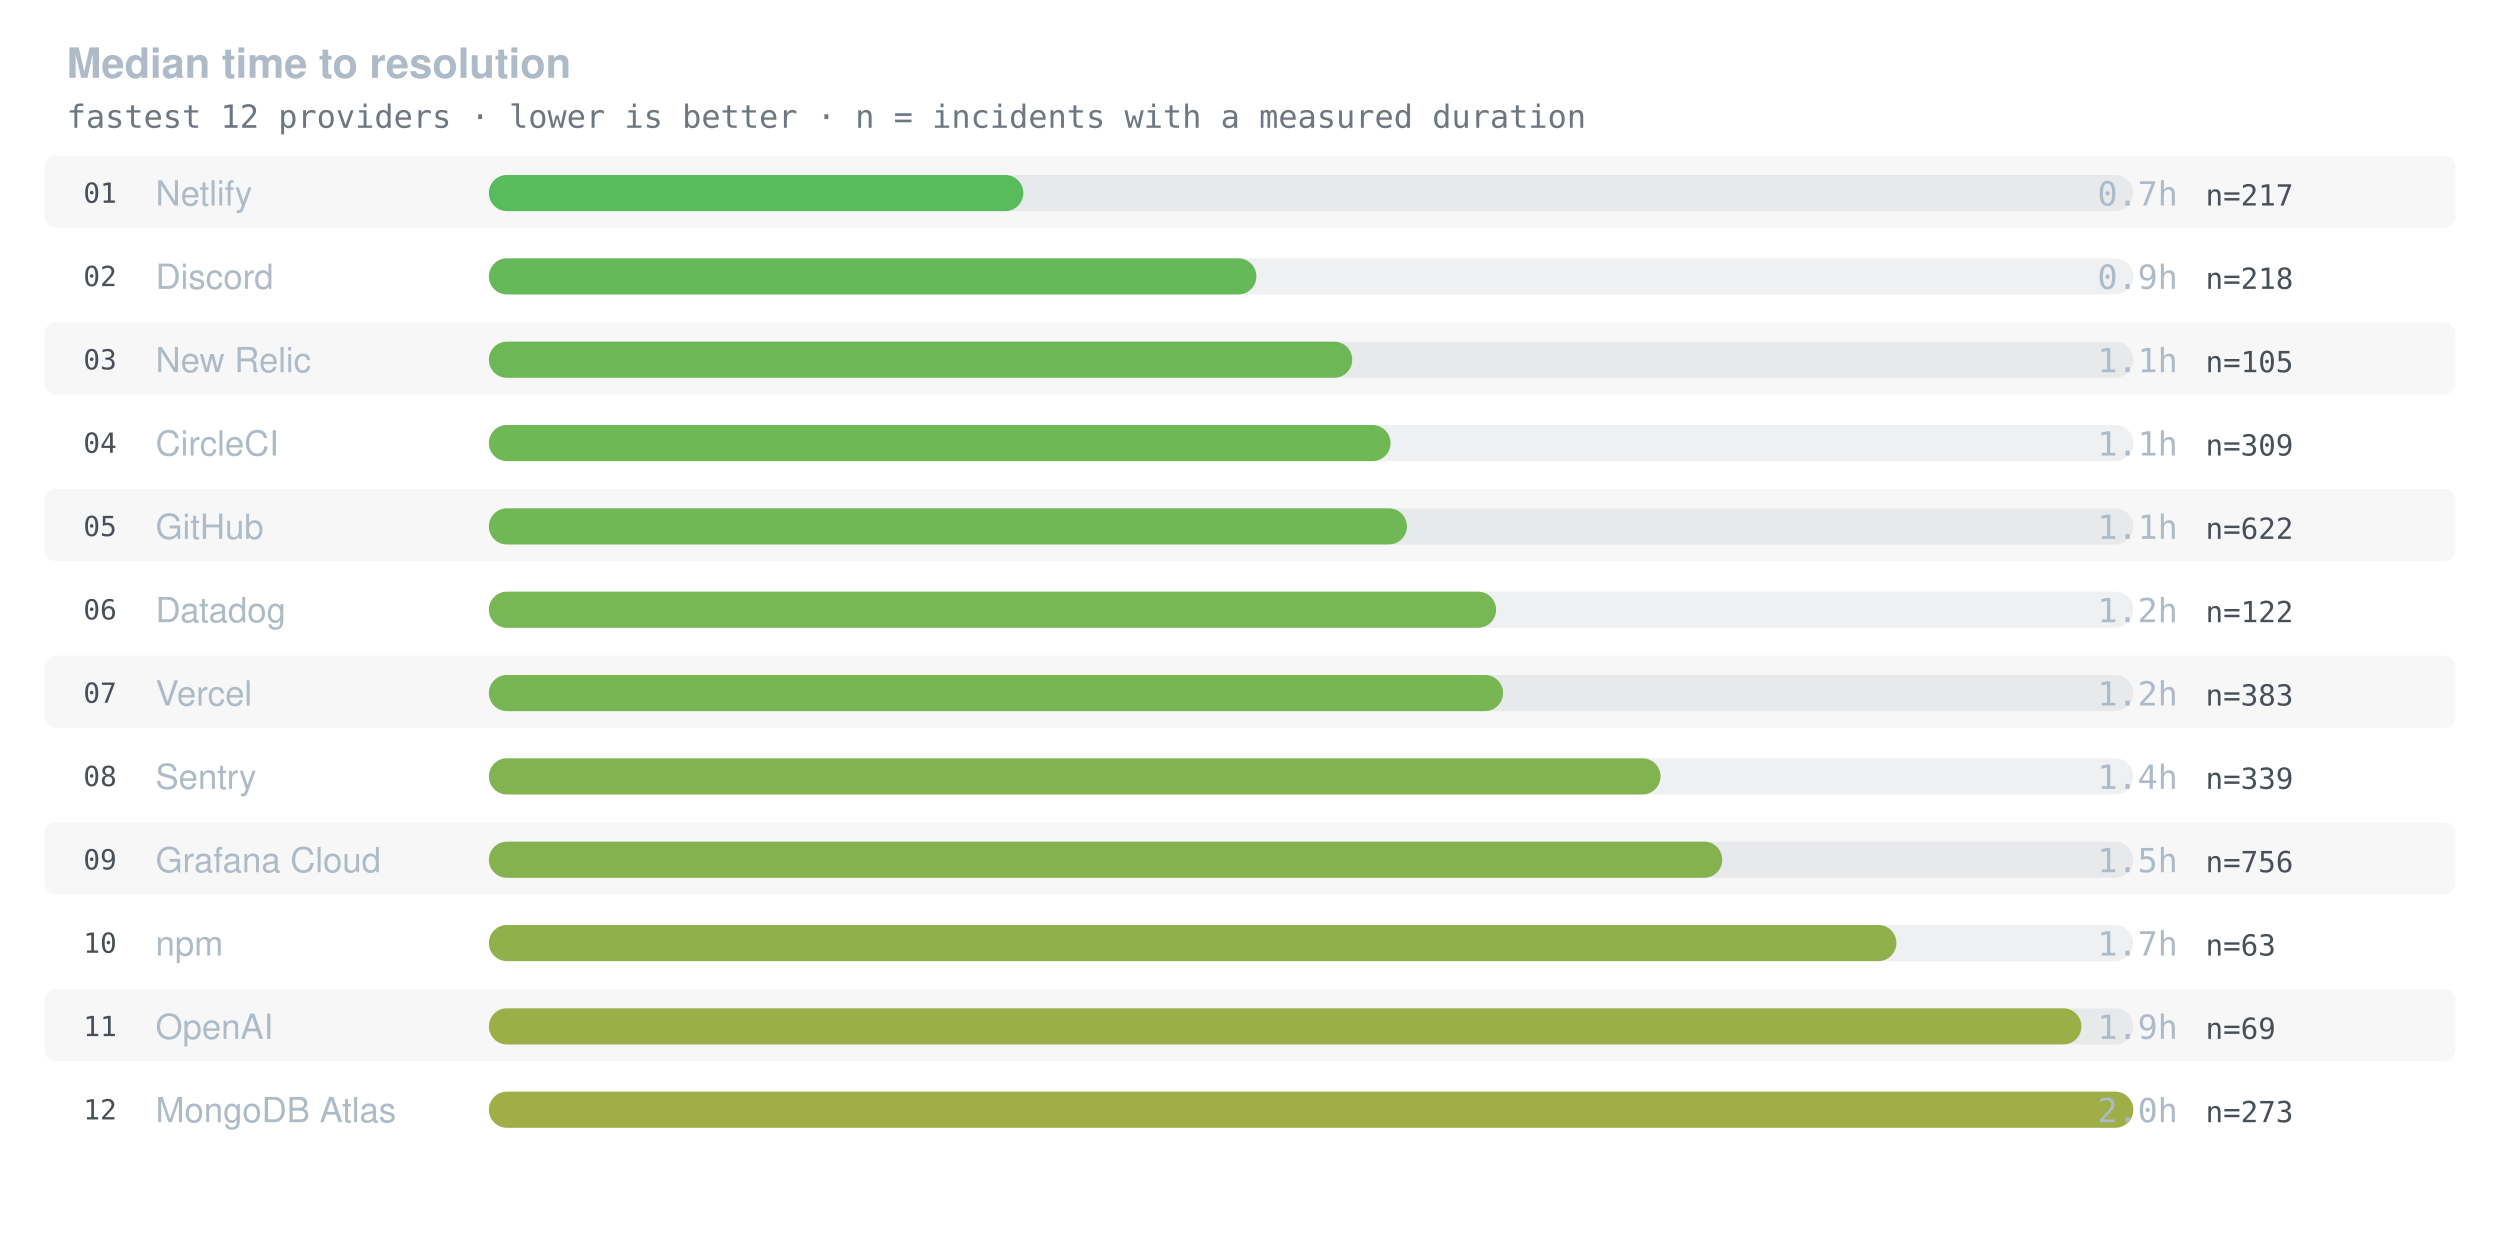
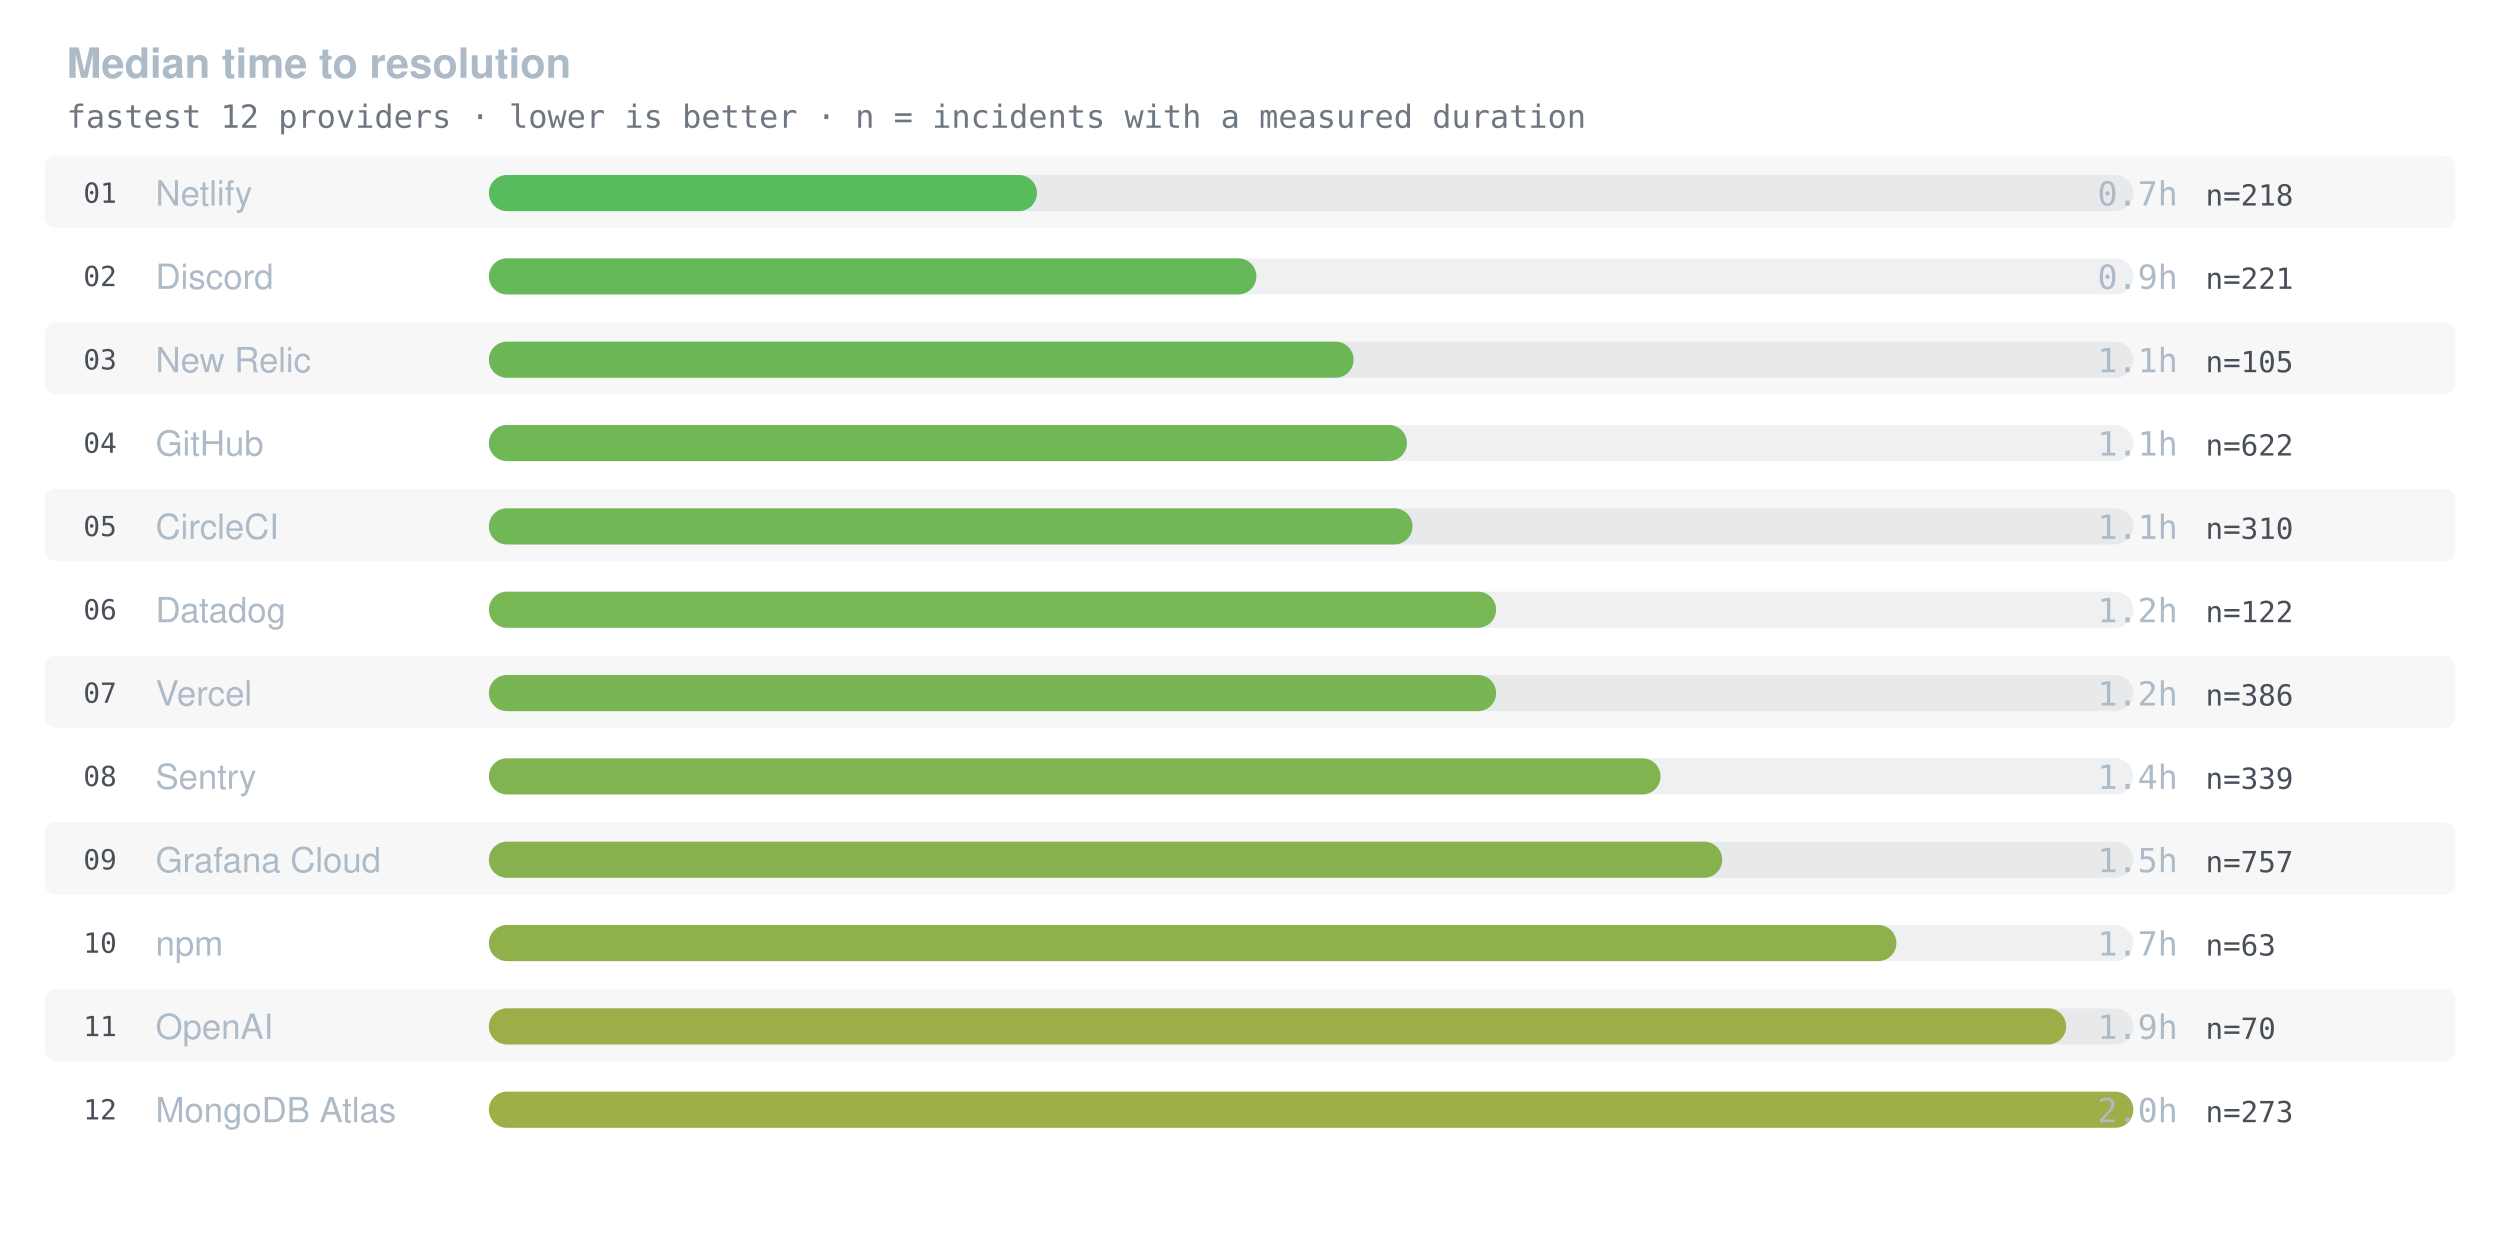
<svg xmlns="http://www.w3.org/2000/svg" viewBox="0 0 900 444" width="900" height="444" role="img">
  <text x="24" y="28" fill="#adbac7" font-size="15" font-family="-apple-system,BlinkMacSystemFont,Segoe UI,Helvetica,Arial,sans-serif" font-weight="600">Median time to resolution</text>
  <text x="24" y="46" fill="#6e7681" font-size="11.5" font-family="ui-monospace,SFMono-Regular,Menlo,Consolas,monospace">fastest 12 providers · lower is better · n = incidents with a measured duration</text>
  <rect x="16" y="56" width="868" height="26" rx="4" fill="#6e7681" opacity="0.055" />
  <text x="30" y="73" fill="#484f58" font-size="10" font-family="ui-monospace,SFMono-Regular,Menlo,Consolas,monospace">01</text>
  <text x="56" y="74" fill="#adbac7" font-size="12.5" font-family="-apple-system,BlinkMacSystemFont,Segoe UI,Helvetica,Arial,sans-serif">Netlify</text>
  <rect x="176" y="63" width="592" height="13" rx="6.5" fill="#6e7681" opacity="0.11" />
-   <rect x="176" y="63" width="192.4" height="13" rx="6.5" fill="#48b74d" opacity="0.9" />
+   <rect x="176" y="63" width="197.3" height="13" rx="6.5" fill="#49b74d" opacity="0.9" />
  <text x="784" y="74" fill="#adbac7" font-size="12" font-family="ui-monospace,SFMono-Regular,Menlo,Consolas,monospace" text-anchor="end">0.7h</text>
-   <text x="794" y="74" fill="#484f58" font-size="10.5" font-family="ui-monospace,SFMono-Regular,Menlo,Consolas,monospace">n=217</text>
+   <text x="794" y="74" fill="#484f58" font-size="10.5" font-family="ui-monospace,SFMono-Regular,Menlo,Consolas,monospace">n=218</text>
  <text x="30" y="103" fill="#484f58" font-size="10" font-family="ui-monospace,SFMono-Regular,Menlo,Consolas,monospace">02</text>
  <text x="56" y="104" fill="#adbac7" font-size="12.5" font-family="-apple-system,BlinkMacSystemFont,Segoe UI,Helvetica,Arial,sans-serif">Discord</text>
  <rect x="176" y="93" width="592" height="13" rx="6.5" fill="#6e7681" opacity="0.11" />
  <rect x="176" y="93" width="276.3" height="13" rx="6.5" fill="#58b348" opacity="0.9" />
  <text x="784" y="104" fill="#adbac7" font-size="12" font-family="ui-monospace,SFMono-Regular,Menlo,Consolas,monospace" text-anchor="end">0.9h</text>
-   <text x="794" y="104" fill="#484f58" font-size="10.5" font-family="ui-monospace,SFMono-Regular,Menlo,Consolas,monospace">n=218</text>
+   <text x="794" y="104" fill="#484f58" font-size="10.5" font-family="ui-monospace,SFMono-Regular,Menlo,Consolas,monospace">n=221</text>
  <rect x="16" y="116" width="868" height="26" rx="4" fill="#6e7681" opacity="0.055" />
  <text x="30" y="133" fill="#484f58" font-size="10" font-family="ui-monospace,SFMono-Regular,Menlo,Consolas,monospace">03</text>
  <text x="56" y="134" fill="#adbac7" font-size="12.5" font-family="-apple-system,BlinkMacSystemFont,Segoe UI,Helvetica,Arial,sans-serif">New Relic</text>
  <rect x="176" y="123" width="592" height="13" rx="6.5" fill="#6e7681" opacity="0.11" />
-   <rect x="176" y="123" width="310.8" height="13" rx="6.5" fill="#5fb246" opacity="0.9" />
+   <rect x="176" y="123" width="311.3" height="13" rx="6.5" fill="#5fb246" opacity="0.9" />
  <text x="784" y="134" fill="#adbac7" font-size="12" font-family="ui-monospace,SFMono-Regular,Menlo,Consolas,monospace" text-anchor="end">1.1h</text>
  <text x="794" y="134" fill="#484f58" font-size="10.5" font-family="ui-monospace,SFMono-Regular,Menlo,Consolas,monospace">n=105</text>
  <text x="30" y="163" fill="#484f58" font-size="10" font-family="ui-monospace,SFMono-Regular,Menlo,Consolas,monospace">04</text>
-   <text x="56" y="164" fill="#adbac7" font-size="12.5" font-family="-apple-system,BlinkMacSystemFont,Segoe UI,Helvetica,Arial,sans-serif">CircleCI</text>
+   <text x="56" y="164" fill="#adbac7" font-size="12.5" font-family="-apple-system,BlinkMacSystemFont,Segoe UI,Helvetica,Arial,sans-serif">GitHub</text>
  <rect x="176" y="153" width="592" height="13" rx="6.5" fill="#6e7681" opacity="0.11" />
-   <rect x="176" y="153" width="324.6" height="13" rx="6.5" fill="#62b145" opacity="0.9" />
+   <rect x="176" y="153" width="330.5" height="13" rx="6.5" fill="#63b145" opacity="0.9" />
  <text x="784" y="164" fill="#adbac7" font-size="12" font-family="ui-monospace,SFMono-Regular,Menlo,Consolas,monospace" text-anchor="end">1.1h</text>
-   <text x="794" y="164" fill="#484f58" font-size="10.5" font-family="ui-monospace,SFMono-Regular,Menlo,Consolas,monospace">n=309</text>
+   <text x="794" y="164" fill="#484f58" font-size="10.5" font-family="ui-monospace,SFMono-Regular,Menlo,Consolas,monospace">n=622</text>
  <rect x="16" y="176" width="868" height="26" rx="4" fill="#6e7681" opacity="0.055" />
  <text x="30" y="193" fill="#484f58" font-size="10" font-family="ui-monospace,SFMono-Regular,Menlo,Consolas,monospace">05</text>
-   <text x="56" y="194" fill="#adbac7" font-size="12.5" font-family="-apple-system,BlinkMacSystemFont,Segoe UI,Helvetica,Arial,sans-serif">GitHub</text>
+   <text x="56" y="194" fill="#adbac7" font-size="12.5" font-family="-apple-system,BlinkMacSystemFont,Segoe UI,Helvetica,Arial,sans-serif">CircleCI</text>
  <rect x="176" y="183" width="592" height="13" rx="6.5" fill="#6e7681" opacity="0.11" />
-   <rect x="176" y="183" width="330.5" height="13" rx="6.5" fill="#63b145" opacity="0.9" />
+   <rect x="176" y="183" width="332.5" height="13" rx="6.5" fill="#64b145" opacity="0.9" />
  <text x="784" y="194" fill="#adbac7" font-size="12" font-family="ui-monospace,SFMono-Regular,Menlo,Consolas,monospace" text-anchor="end">1.1h</text>
-   <text x="794" y="194" fill="#484f58" font-size="10.5" font-family="ui-monospace,SFMono-Regular,Menlo,Consolas,monospace">n=622</text>
+   <text x="794" y="194" fill="#484f58" font-size="10.5" font-family="ui-monospace,SFMono-Regular,Menlo,Consolas,monospace">n=310</text>
  <text x="30" y="223" fill="#484f58" font-size="10" font-family="ui-monospace,SFMono-Regular,Menlo,Consolas,monospace">06</text>
  <text x="56" y="224" fill="#adbac7" font-size="12.5" font-family="-apple-system,BlinkMacSystemFont,Segoe UI,Helvetica,Arial,sans-serif">Datadog</text>
  <rect x="176" y="213" width="592" height="13" rx="6.5" fill="#6e7681" opacity="0.11" />
  <rect x="176" y="213" width="362.6" height="13" rx="6.5" fill="#6ab043" opacity="0.9" />
  <text x="784" y="224" fill="#adbac7" font-size="12" font-family="ui-monospace,SFMono-Regular,Menlo,Consolas,monospace" text-anchor="end">1.2h</text>
  <text x="794" y="224" fill="#484f58" font-size="10.5" font-family="ui-monospace,SFMono-Regular,Menlo,Consolas,monospace">n=122</text>
  <rect x="16" y="236" width="868" height="26" rx="4" fill="#6e7681" opacity="0.055" />
  <text x="30" y="253" fill="#484f58" font-size="10" font-family="ui-monospace,SFMono-Regular,Menlo,Consolas,monospace">07</text>
  <text x="56" y="254" fill="#adbac7" font-size="12.5" font-family="-apple-system,BlinkMacSystemFont,Segoe UI,Helvetica,Arial,sans-serif">Vercel</text>
  <rect x="176" y="243" width="592" height="13" rx="6.5" fill="#6e7681" opacity="0.11" />
-   <rect x="176" y="243" width="365.1" height="13" rx="6.5" fill="#6ab043" opacity="0.9" />
+   <rect x="176" y="243" width="362.6" height="13" rx="6.5" fill="#6ab043" opacity="0.9" />
  <text x="784" y="254" fill="#adbac7" font-size="12" font-family="ui-monospace,SFMono-Regular,Menlo,Consolas,monospace" text-anchor="end">1.2h</text>
-   <text x="794" y="254" fill="#484f58" font-size="10.5" font-family="ui-monospace,SFMono-Regular,Menlo,Consolas,monospace">n=383</text>
+   <text x="794" y="254" fill="#484f58" font-size="10.5" font-family="ui-monospace,SFMono-Regular,Menlo,Consolas,monospace">n=386</text>
  <text x="30" y="283" fill="#484f58" font-size="10" font-family="ui-monospace,SFMono-Regular,Menlo,Consolas,monospace">08</text>
  <text x="56" y="284" fill="#adbac7" font-size="12.5" font-family="-apple-system,BlinkMacSystemFont,Segoe UI,Helvetica,Arial,sans-serif">Sentry</text>
  <rect x="176" y="273" width="592" height="13" rx="6.5" fill="#6e7681" opacity="0.11" />
  <rect x="176" y="273" width="421.8" height="13" rx="6.5" fill="#75ad3f" opacity="0.9" />
  <text x="784" y="284" fill="#adbac7" font-size="12" font-family="ui-monospace,SFMono-Regular,Menlo,Consolas,monospace" text-anchor="end">1.4h</text>
  <text x="794" y="284" fill="#484f58" font-size="10.5" font-family="ui-monospace,SFMono-Regular,Menlo,Consolas,monospace">n=339</text>
  <rect x="16" y="296" width="868" height="26" rx="4" fill="#6e7681" opacity="0.055" />
  <text x="30" y="313" fill="#484f58" font-size="10" font-family="ui-monospace,SFMono-Regular,Menlo,Consolas,monospace">09</text>
  <text x="56" y="314" fill="#adbac7" font-size="12.5" font-family="-apple-system,BlinkMacSystemFont,Segoe UI,Helvetica,Arial,sans-serif">Grafana Cloud</text>
  <rect x="176" y="303" width="592" height="13" rx="6.5" fill="#6e7681" opacity="0.11" />
  <rect x="176" y="303" width="444.0" height="13" rx="6.5" fill="#7aac3e" opacity="0.9" />
  <text x="784" y="314" fill="#adbac7" font-size="12" font-family="ui-monospace,SFMono-Regular,Menlo,Consolas,monospace" text-anchor="end">1.5h</text>
-   <text x="794" y="314" fill="#484f58" font-size="10.5" font-family="ui-monospace,SFMono-Regular,Menlo,Consolas,monospace">n=756</text>
+   <text x="794" y="314" fill="#484f58" font-size="10.5" font-family="ui-monospace,SFMono-Regular,Menlo,Consolas,monospace">n=757</text>
  <text x="30" y="343" fill="#484f58" font-size="10" font-family="ui-monospace,SFMono-Regular,Menlo,Consolas,monospace">10</text>
  <text x="56" y="344" fill="#adbac7" font-size="12.5" font-family="-apple-system,BlinkMacSystemFont,Segoe UI,Helvetica,Arial,sans-serif">npm</text>
  <rect x="176" y="333" width="592" height="13" rx="6.5" fill="#6e7681" opacity="0.11" />
  <rect x="176" y="333" width="506.7" height="13" rx="6.5" fill="#86a93a" opacity="0.9" />
  <text x="784" y="344" fill="#adbac7" font-size="12" font-family="ui-monospace,SFMono-Regular,Menlo,Consolas,monospace" text-anchor="end">1.7h</text>
  <text x="794" y="344" fill="#484f58" font-size="10.5" font-family="ui-monospace,SFMono-Regular,Menlo,Consolas,monospace">n=63</text>
  <rect x="16" y="356" width="868" height="26" rx="4" fill="#6e7681" opacity="0.055" />
  <text x="30" y="373" fill="#484f58" font-size="10" font-family="ui-monospace,SFMono-Regular,Menlo,Consolas,monospace">11</text>
  <text x="56" y="374" fill="#adbac7" font-size="12.5" font-family="-apple-system,BlinkMacSystemFont,Segoe UI,Helvetica,Arial,sans-serif">OpenAI</text>
  <rect x="176" y="363" width="592" height="13" rx="6.5" fill="#6e7681" opacity="0.11" />
-   <rect x="176" y="363" width="573.3" height="13" rx="6.5" fill="#93a736" opacity="0.9" />
+   <rect x="176" y="363" width="567.8" height="13" rx="6.5" fill="#92a736" opacity="0.9" />
  <text x="784" y="374" fill="#adbac7" font-size="12" font-family="ui-monospace,SFMono-Regular,Menlo,Consolas,monospace" text-anchor="end">1.9h</text>
-   <text x="794" y="374" fill="#484f58" font-size="10.5" font-family="ui-monospace,SFMono-Regular,Menlo,Consolas,monospace">n=69</text>
+   <text x="794" y="374" fill="#484f58" font-size="10.5" font-family="ui-monospace,SFMono-Regular,Menlo,Consolas,monospace">n=70</text>
  <text x="30" y="403" fill="#484f58" font-size="10" font-family="ui-monospace,SFMono-Regular,Menlo,Consolas,monospace">12</text>
  <text x="56" y="404" fill="#adbac7" font-size="12.5" font-family="-apple-system,BlinkMacSystemFont,Segoe UI,Helvetica,Arial,sans-serif">MongoDB Atlas</text>
  <rect x="176" y="393" width="592" height="13" rx="6.5" fill="#6e7681" opacity="0.11" />
  <rect x="176" y="393" width="592.0" height="13" rx="6.5" fill="#97a634" opacity="0.9" />
  <text x="784" y="404" fill="#adbac7" font-size="12" font-family="ui-monospace,SFMono-Regular,Menlo,Consolas,monospace" text-anchor="end">2.0h</text>
  <text x="794" y="404" fill="#484f58" font-size="10.5" font-family="ui-monospace,SFMono-Regular,Menlo,Consolas,monospace">n=273</text>
</svg>
